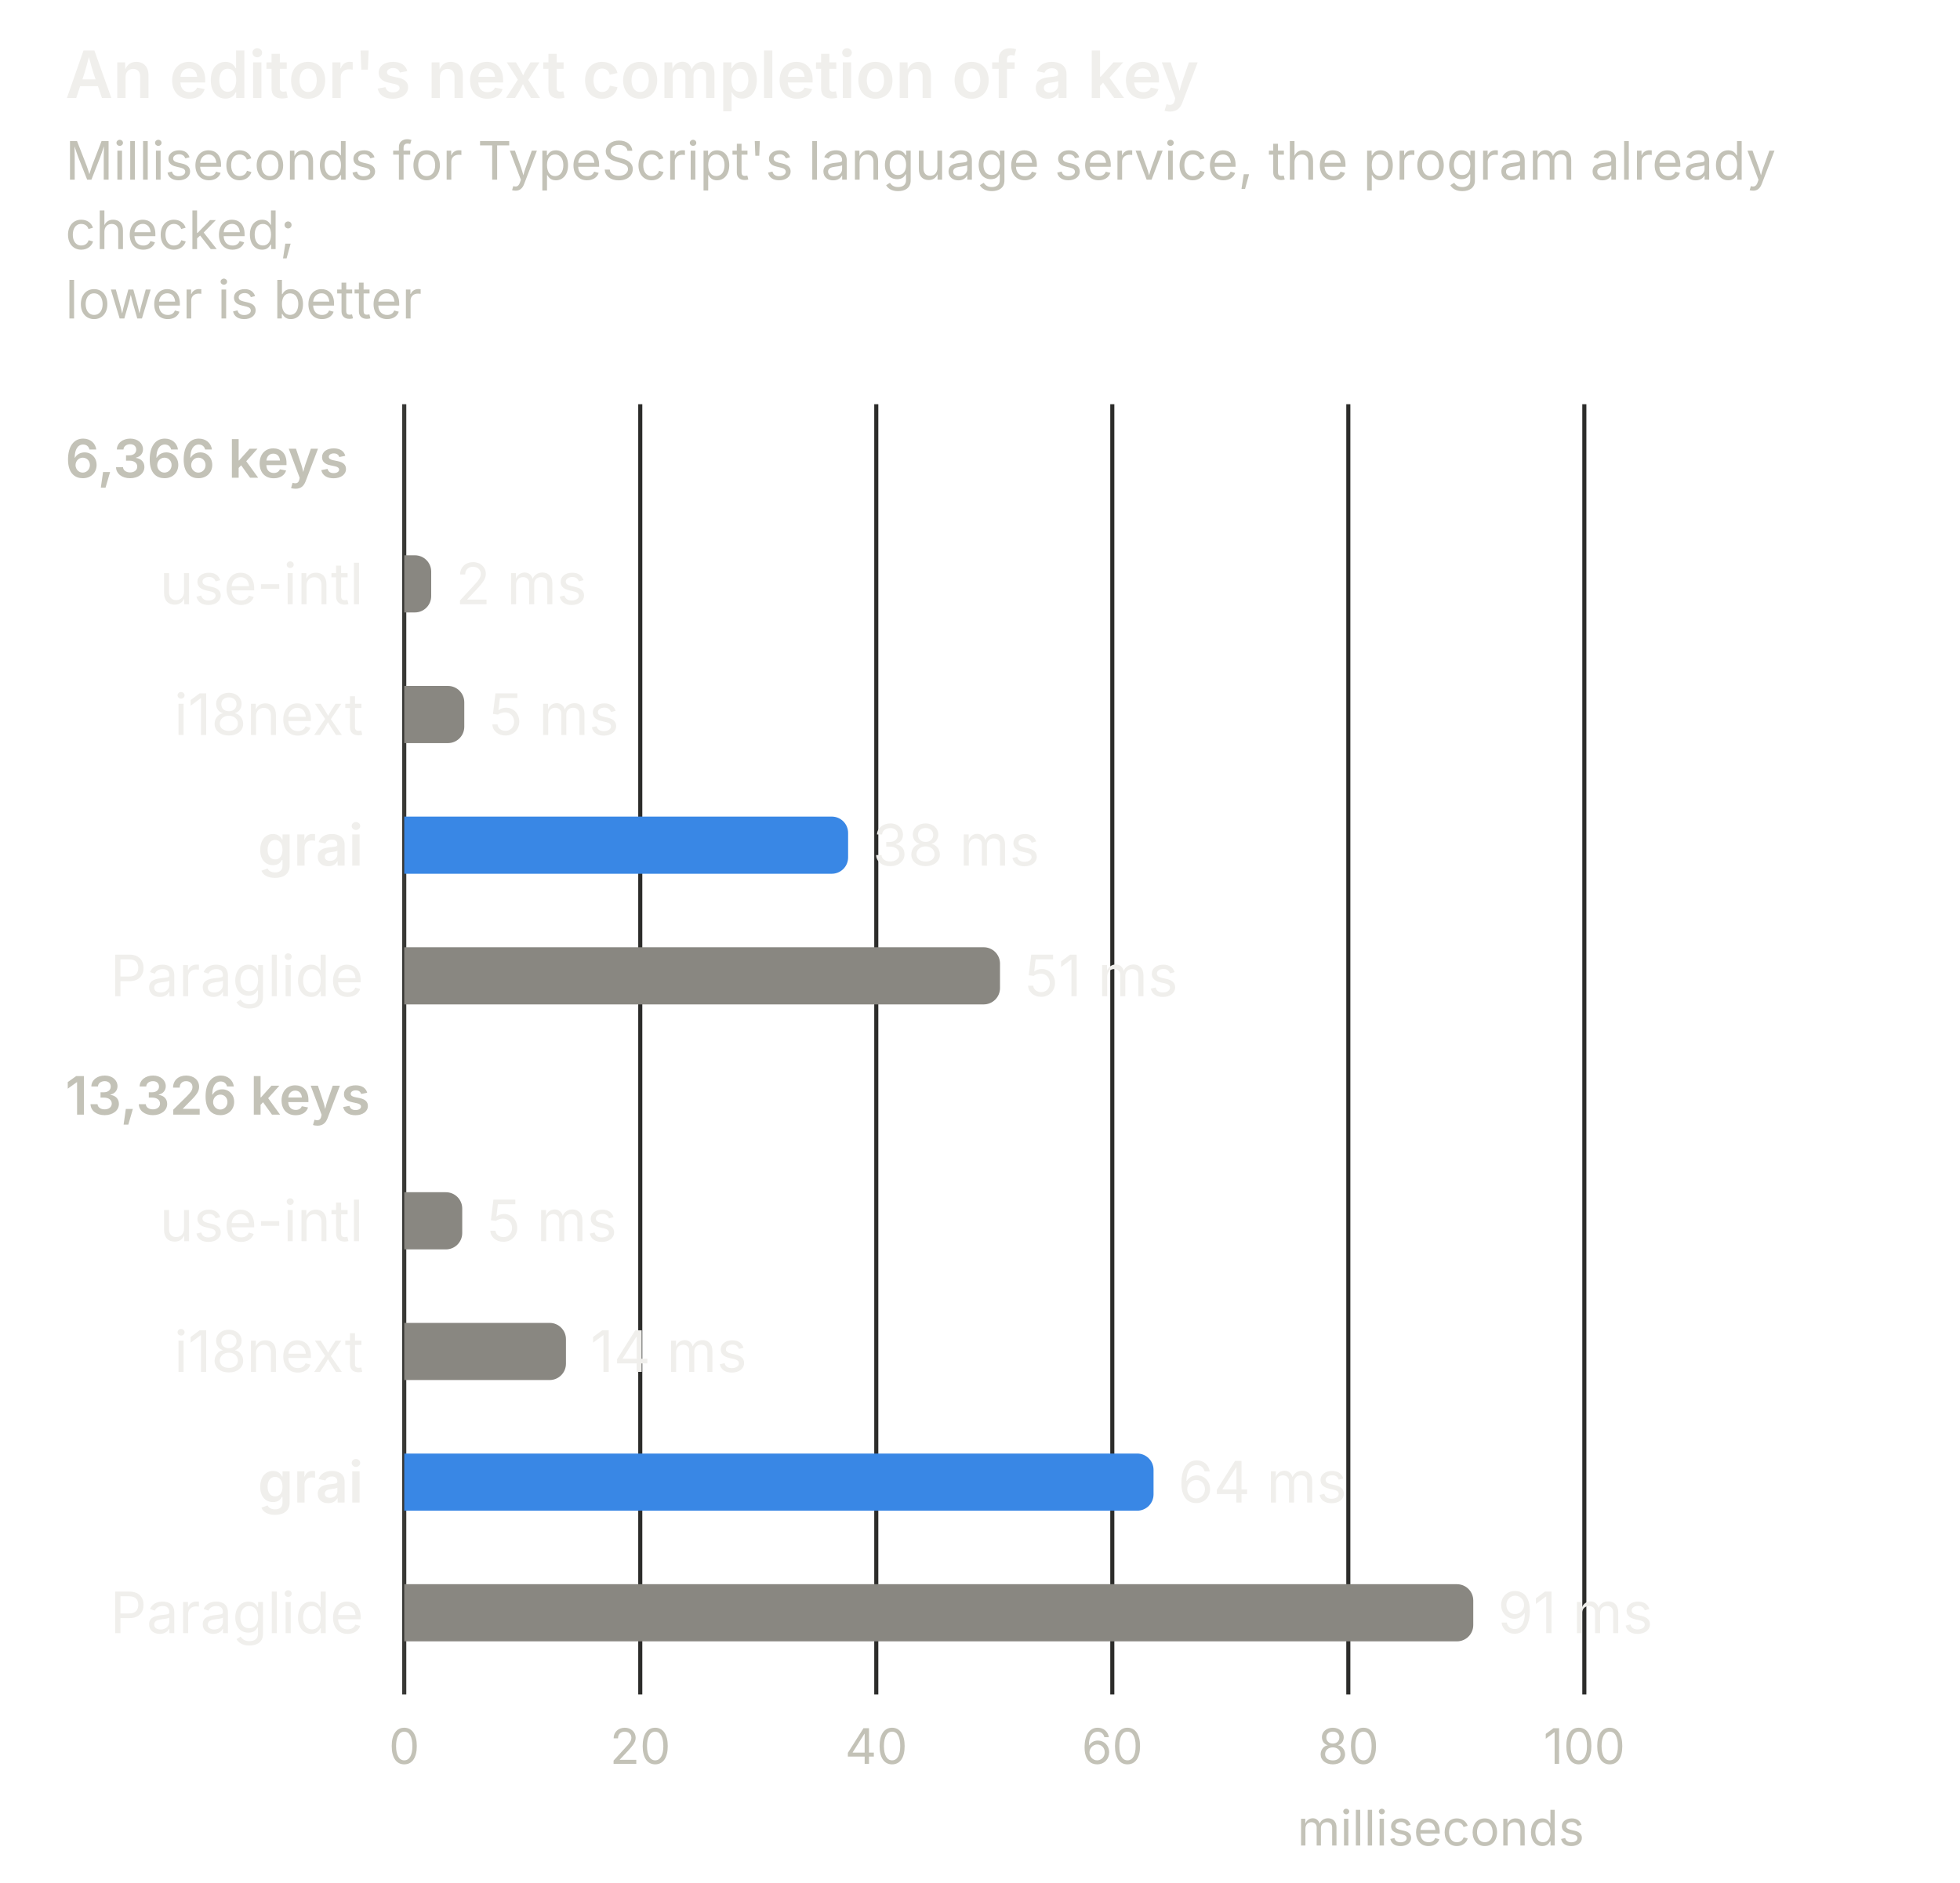
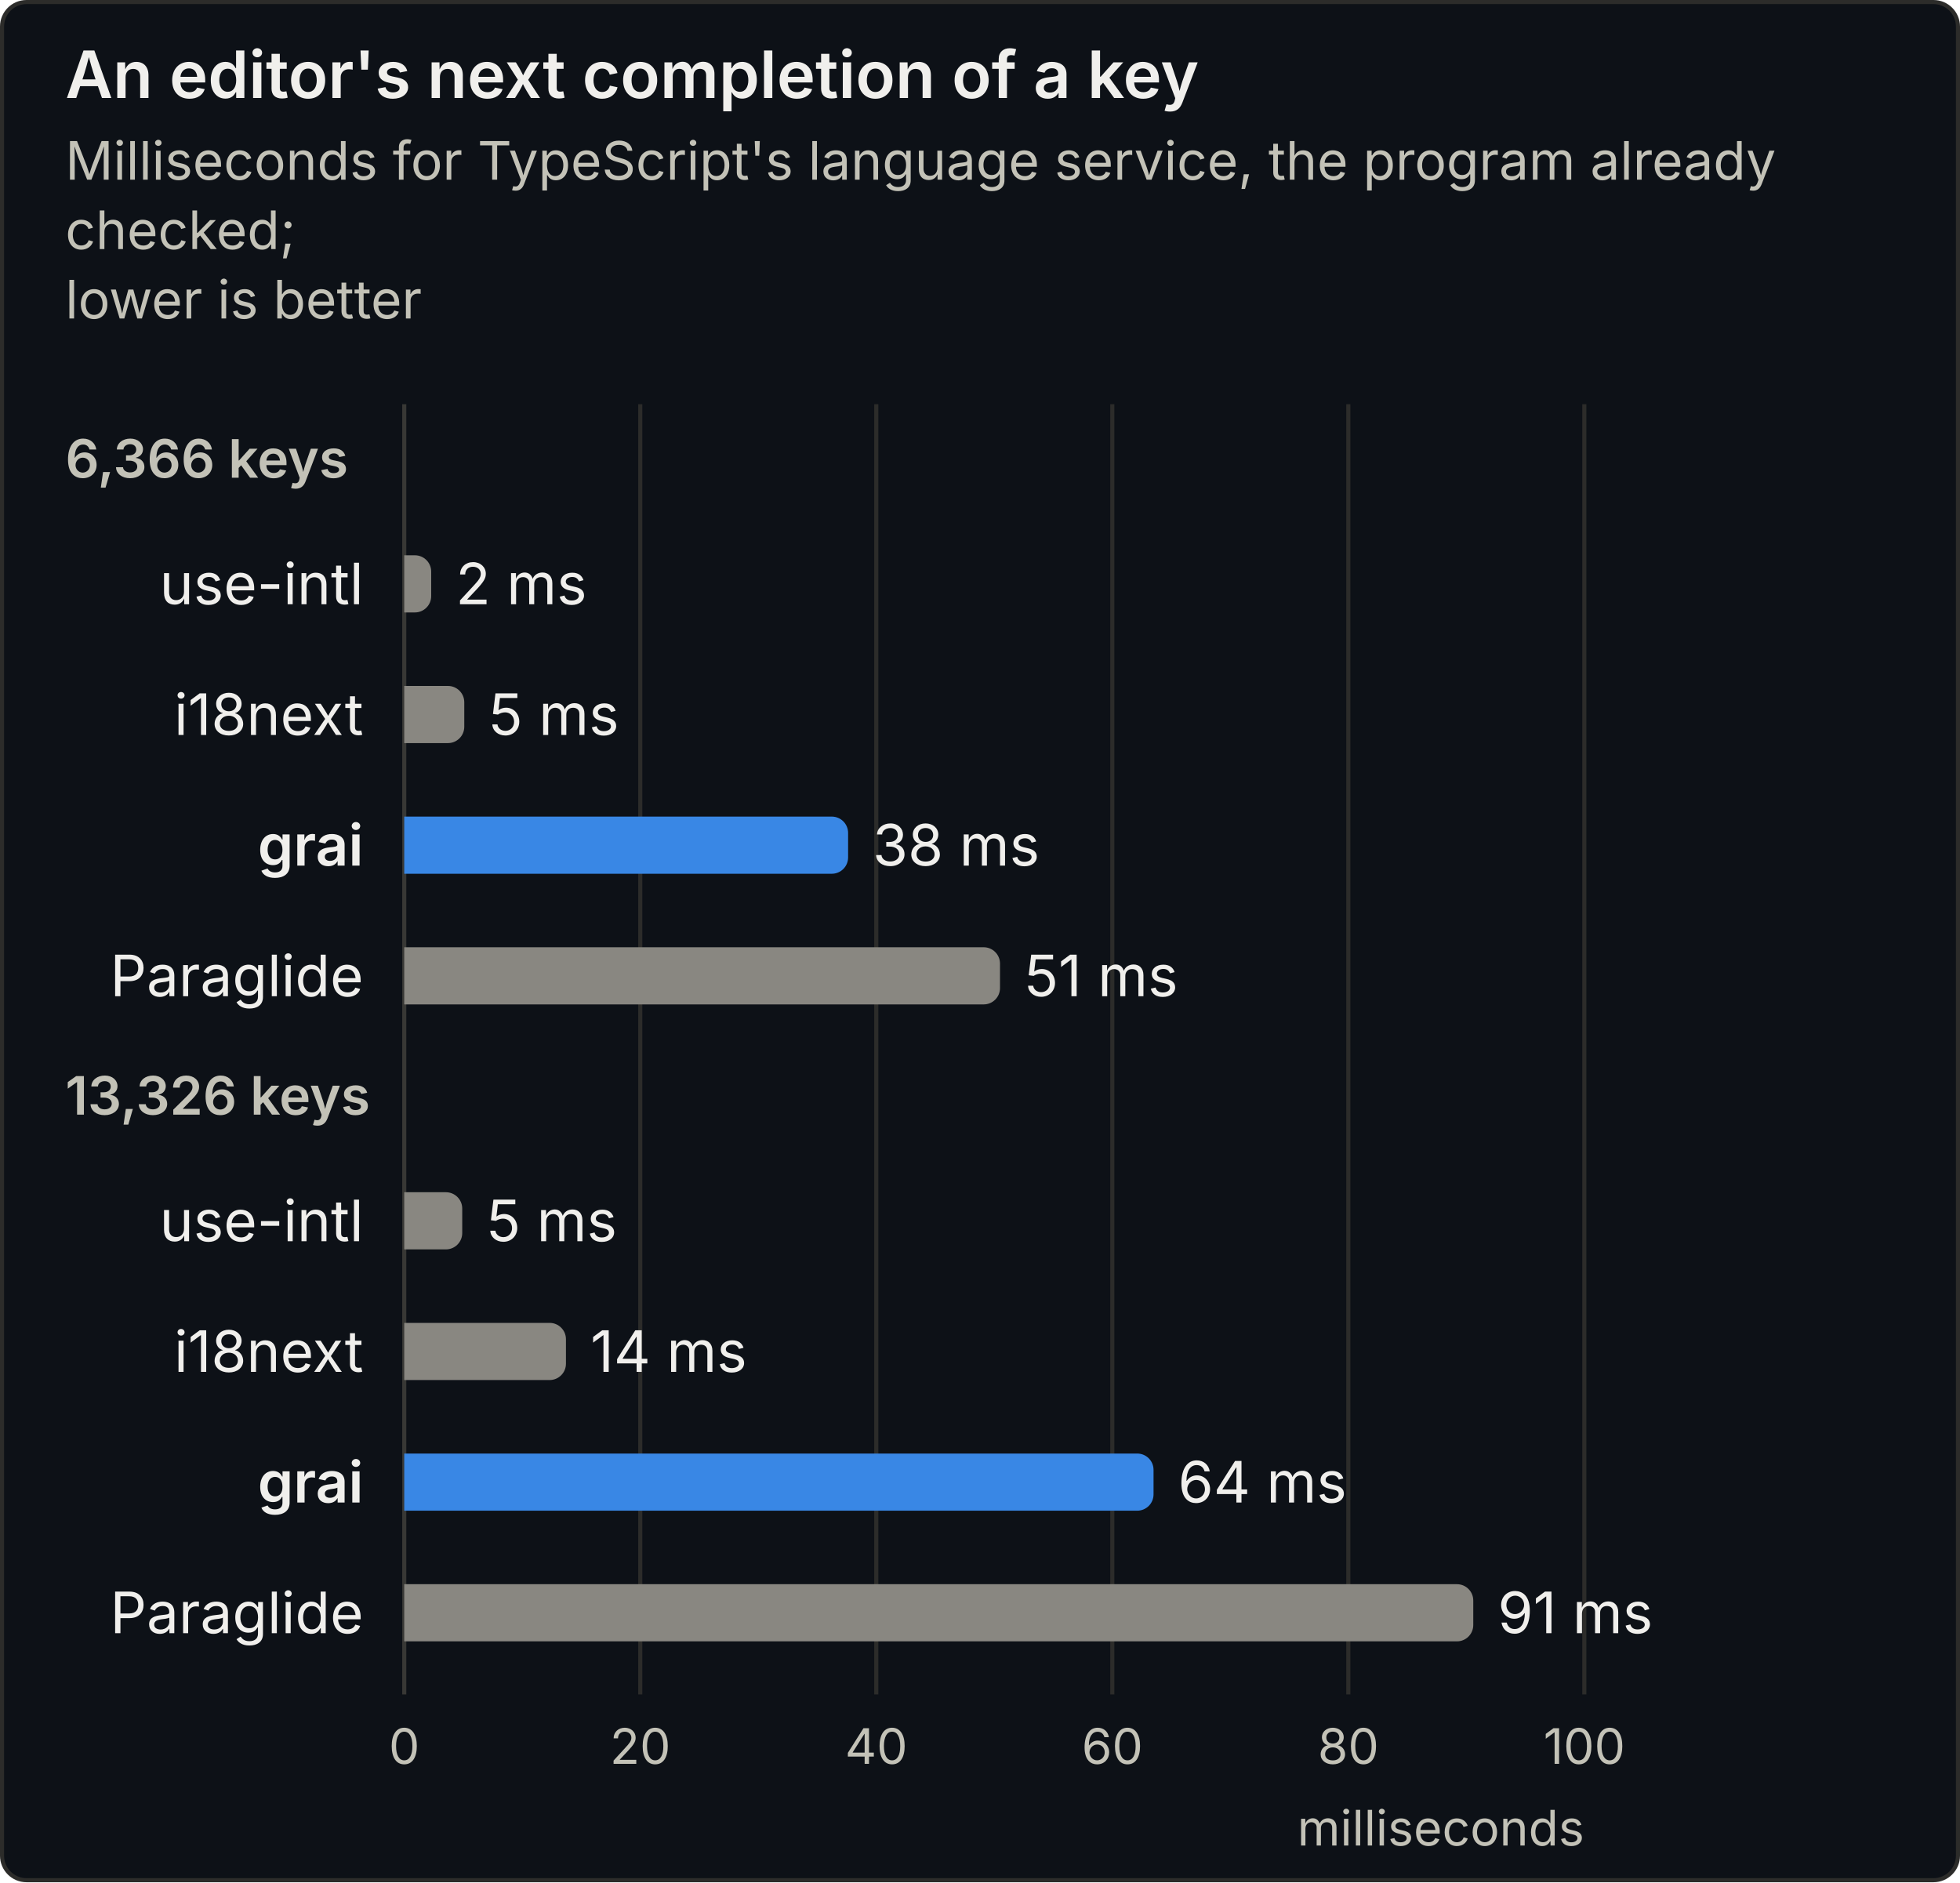
<svg xmlns="http://www.w3.org/2000/svg" viewBox="0 0 480 461" width="480" height="461" font-family="system-ui, -apple-system, 'Segoe UI', sans-serif">
+   <rect x="0.5" y="0.5" width="479" height="460" rx="6" fill="#0d1117" stroke="#2c2c2a" />
  <text x="16" y="24" font-size="16" font-weight="600" fill="#f0efec">An editor's next completion of a key</text>
  <text x="16" y="44" font-size="13" fill="#c3c2b7">Milliseconds for TypeScript's language service, the program already</text>
  <text x="16" y="61" font-size="13" fill="#c3c2b7">checked;</text>
  <text x="16" y="78" font-size="13" fill="#c3c2b7">lower is better</text>
  <line x1="99" y1="99" x2="99" y2="415" stroke="#383835" stroke-width="1" />
  <text x="99" y="432" font-size="12" text-anchor="middle" fill="#c3c2b7" style="font-variant-numeric: tabular-nums">0</text>
  <line x1="156.8" y1="99" x2="156.8" y2="415" stroke="#2c2c2a" stroke-width="1" />
  <text x="156.8" y="432" font-size="12" text-anchor="middle" fill="#c3c2b7" style="font-variant-numeric: tabular-nums">20</text>
  <line x1="214.6" y1="99" x2="214.6" y2="415" stroke="#2c2c2a" stroke-width="1" />
  <text x="214.6" y="432" font-size="12" text-anchor="middle" fill="#c3c2b7" style="font-variant-numeric: tabular-nums">40</text>
  <line x1="272.4" y1="99" x2="272.4" y2="415" stroke="#2c2c2a" stroke-width="1" />
  <text x="272.4" y="432" font-size="12" text-anchor="middle" fill="#c3c2b7" style="font-variant-numeric: tabular-nums">60</text>
  <line x1="330.2" y1="99" x2="330.2" y2="415" stroke="#2c2c2a" stroke-width="1" />
  <text x="330.2" y="432" font-size="12" text-anchor="middle" fill="#c3c2b7" style="font-variant-numeric: tabular-nums">80</text>
  <line x1="388" y1="99" x2="388" y2="415" stroke="#2c2c2a" stroke-width="1" />
  <text x="388" y="432" font-size="12" text-anchor="middle" fill="#c3c2b7" style="font-variant-numeric: tabular-nums">100</text>
  <text x="16" y="117" font-size="13" font-weight="600" fill="#c3c2b7">6,366 keys</text>
  <text x="89" y="148" font-size="14" text-anchor="end" fill="#f0efec">use-intl</text>
  <path d="M99,136H101.6A4,4 0 0 1 105.6,140V146A4,4 0 0 1 101.6,150H99Z" fill="#898781" />
  <text x="111.6" y="148" font-size="14" fill="#f0efec" style="font-variant-numeric: tabular-nums">2 ms</text>
  <text x="89" y="180" font-size="14" text-anchor="end" fill="#f0efec">i18next</text>
  <path d="M99,168H109.7A4,4 0 0 1 113.7,172V178A4,4 0 0 1 109.7,182H99Z" fill="#898781" />
  <text x="119.7" y="180" font-size="14" fill="#f0efec" style="font-variant-numeric: tabular-nums">5 ms</text>
  <text x="89" y="212" font-size="14" text-anchor="end" font-weight="600" fill="#f0efec">grai</text>
  <path d="M99,200H203.7A4,4 0 0 1 207.7,204V210A4,4 0 0 1 203.7,214H99Z" fill="#3987e5" />
  <text x="213.7" y="212" font-size="14" fill="#f0efec" style="font-variant-numeric: tabular-nums">38 ms</text>
  <text x="89" y="244" font-size="14" text-anchor="end" fill="#f0efec">Paraglide</text>
  <path d="M99,232H240.9A4,4 0 0 1 244.9,236V242A4,4 0 0 1 240.9,246H99Z" fill="#898781" />
  <text x="250.9" y="244" font-size="14" fill="#f0efec" style="font-variant-numeric: tabular-nums">51 ms</text>
  <text x="16" y="273" font-size="13" font-weight="600" fill="#c3c2b7">13,326 keys</text>
  <text x="89" y="304" font-size="14" text-anchor="end" fill="#f0efec">use-intl</text>
  <path d="M99,292H109.2A4,4 0 0 1 113.2,296V302A4,4 0 0 1 109.2,306H99Z" fill="#898781" />
  <text x="119.2" y="304" font-size="14" fill="#f0efec" style="font-variant-numeric: tabular-nums">5 ms</text>
  <text x="89" y="336" font-size="14" text-anchor="end" fill="#f0efec">i18next</text>
  <path d="M99,324H134.6A4,4 0 0 1 138.6,328V334A4,4 0 0 1 134.6,338H99Z" fill="#898781" />
  <text x="144.6" y="336" font-size="14" fill="#f0efec" style="font-variant-numeric: tabular-nums">14 ms</text>
  <text x="89" y="368" font-size="14" text-anchor="end" font-weight="600" fill="#f0efec">grai</text>
  <path d="M99,356H278.5A4,4 0 0 1 282.5,360V366A4,4 0 0 1 278.5,370H99Z" fill="#3987e5" />
  <text x="288.5" y="368" font-size="14" fill="#f0efec" style="font-variant-numeric: tabular-nums">64 ms</text>
  <text x="89" y="400" font-size="14" text-anchor="end" fill="#f0efec">Paraglide</text>
  <path d="M99,388H356.8A4,4 0 0 1 360.8,392V398A4,4 0 0 1 356.8,402H99Z" fill="#898781" />
  <text x="366.8" y="400" font-size="14" fill="#f0efec" style="font-variant-numeric: tabular-nums">91 ms</text>
  <text x="388" y="452" font-size="12" text-anchor="end" fill="#c3c2b7">milliseconds</text>
</svg>
